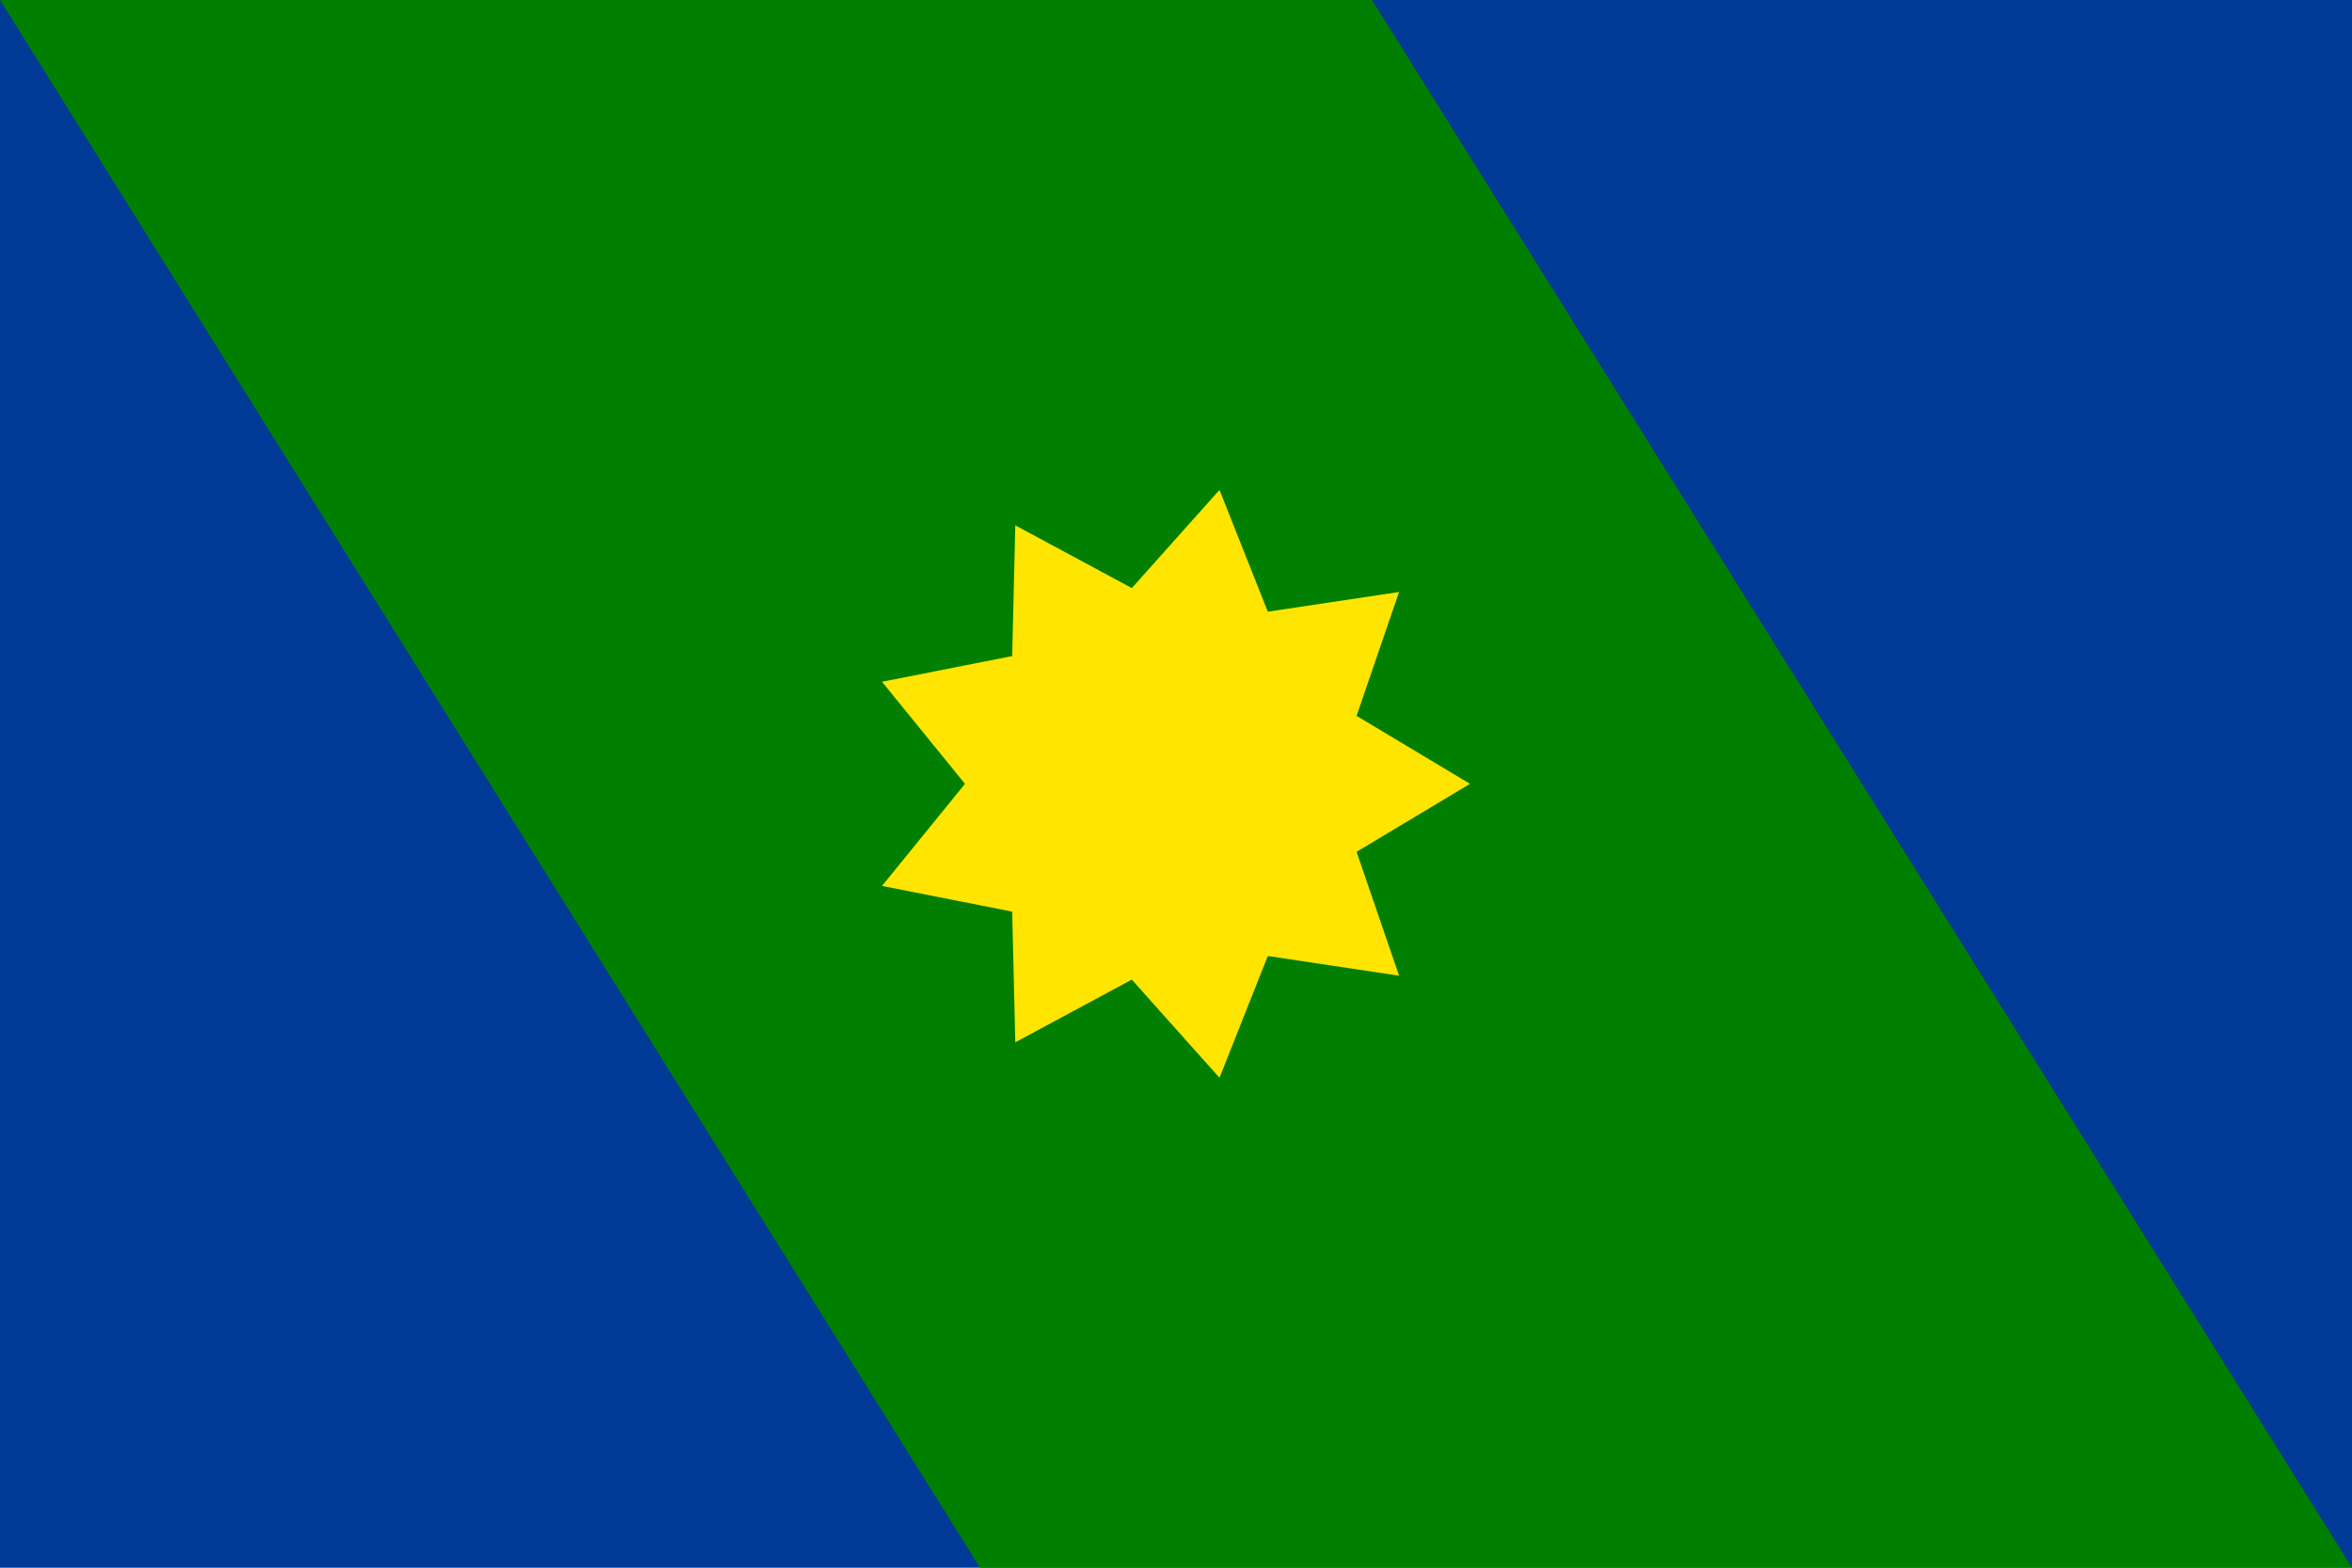
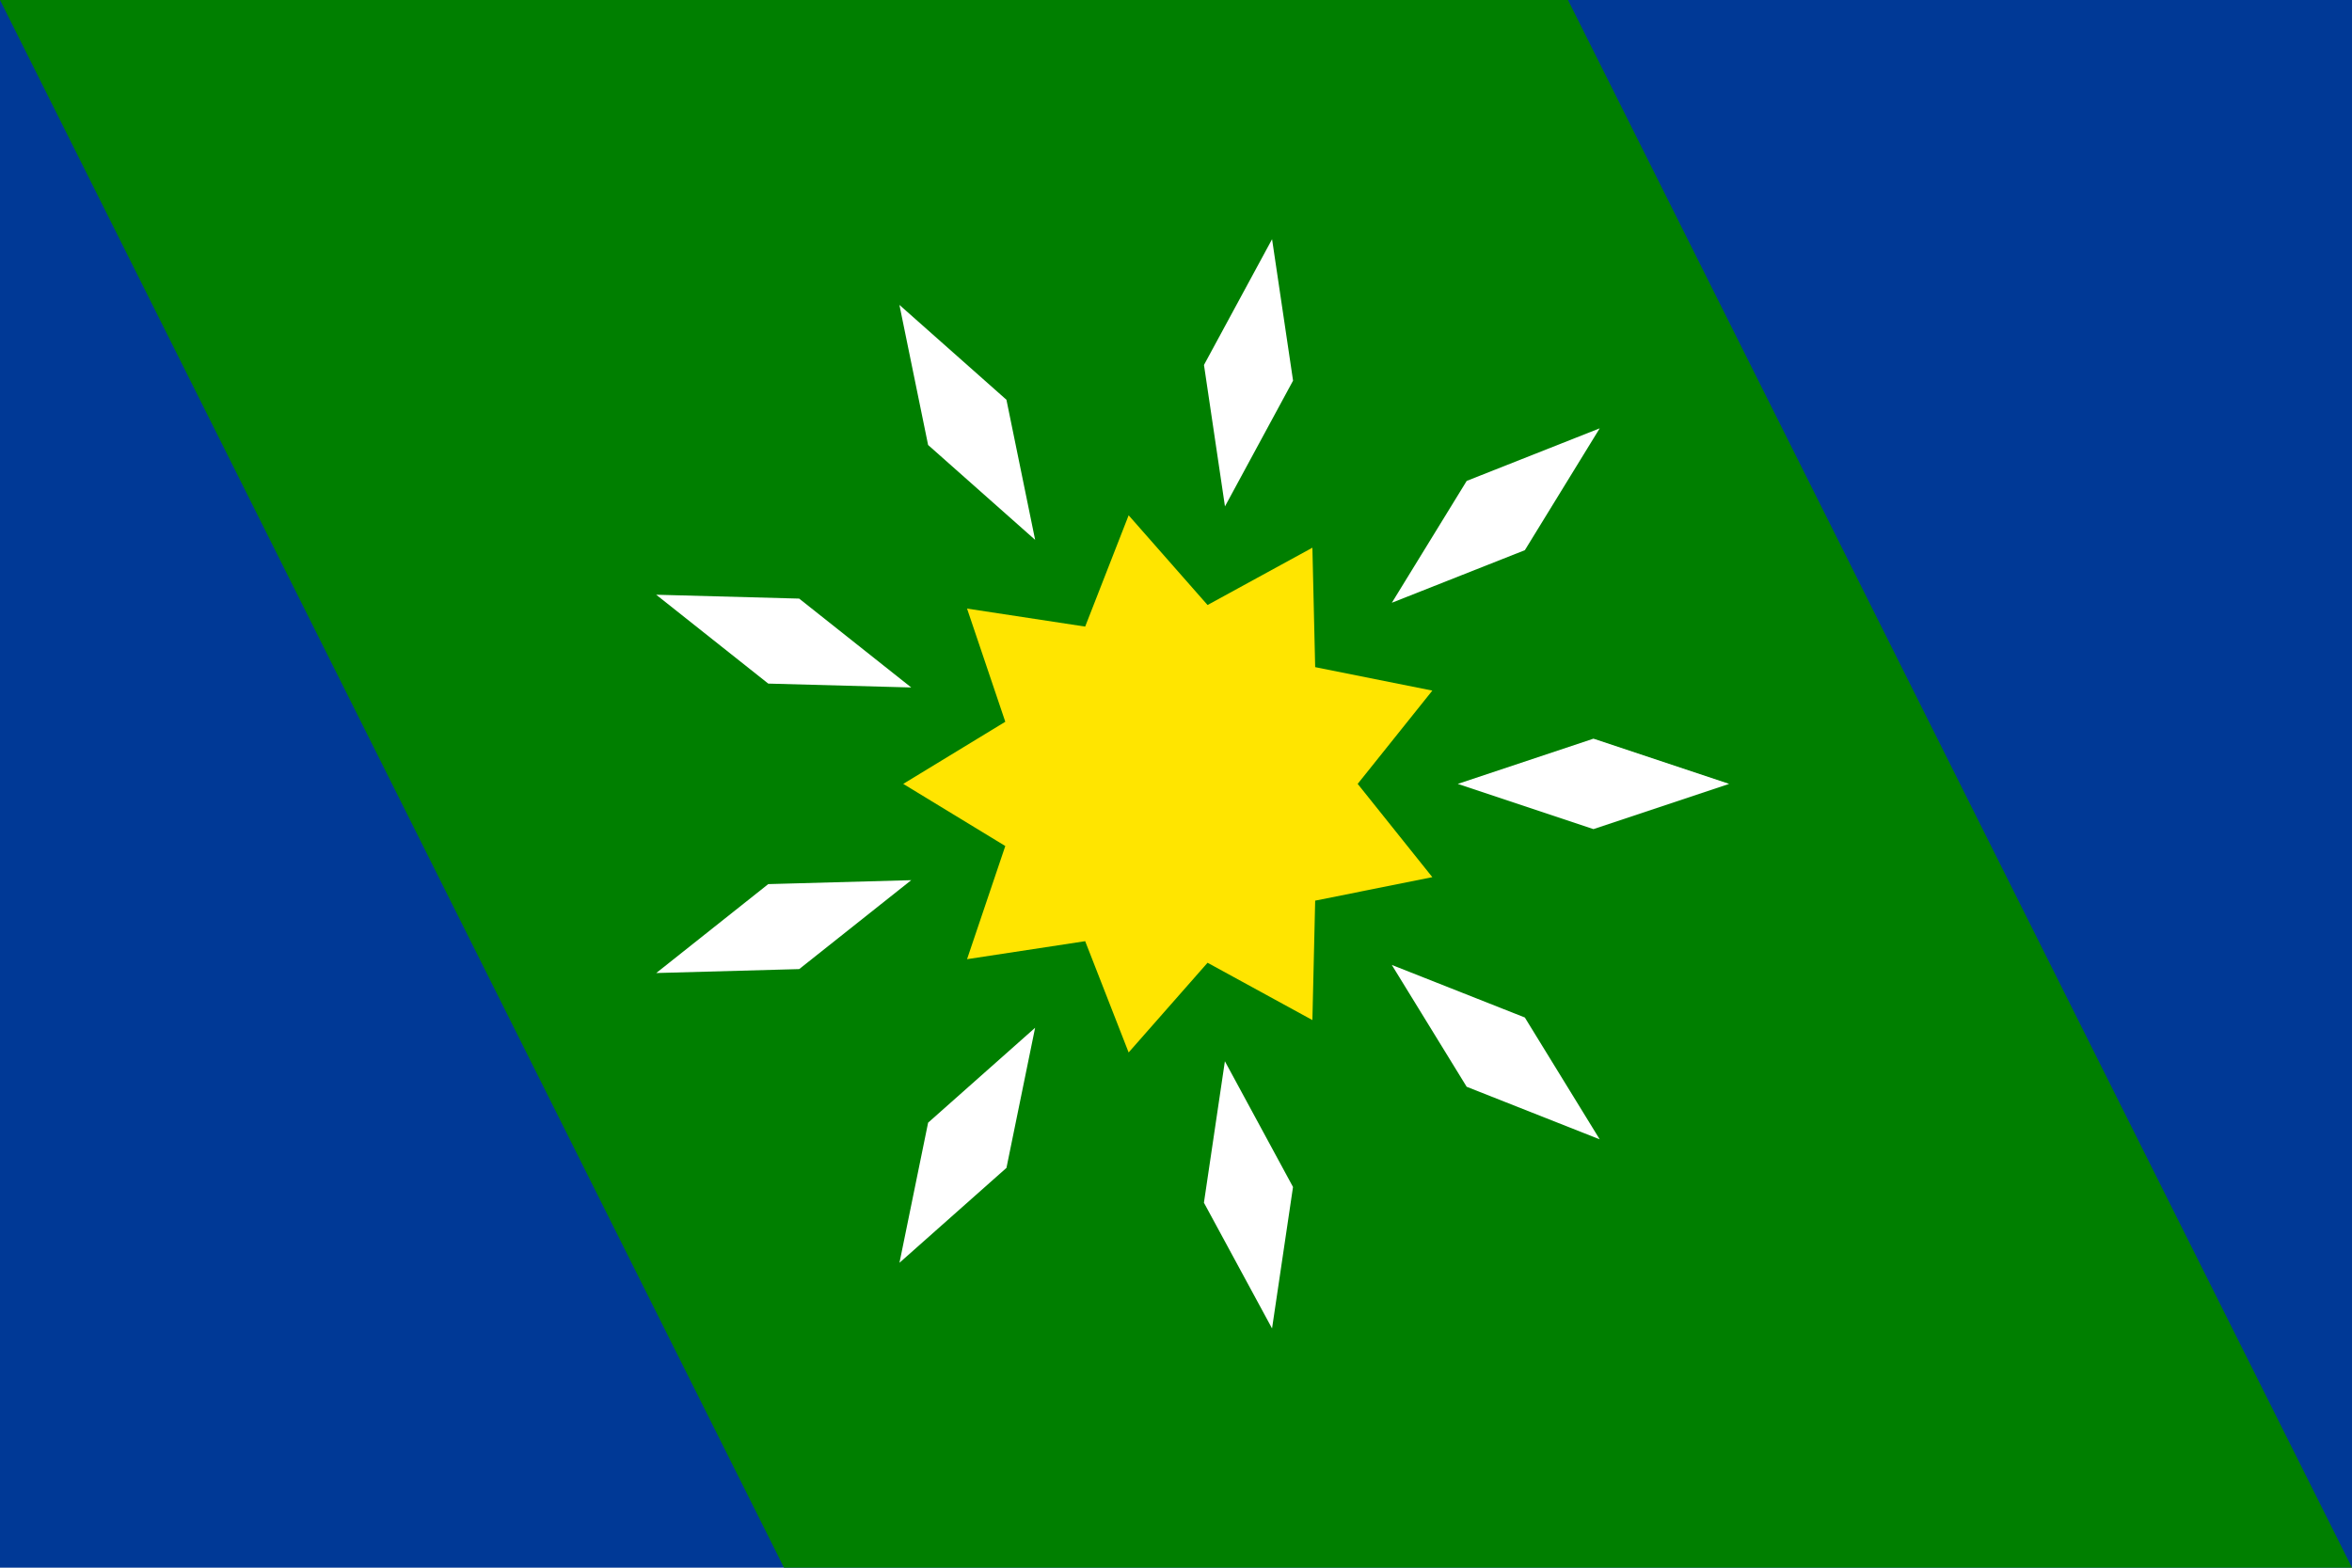
<svg xmlns="http://www.w3.org/2000/svg" width="300cm" height="200cm" viewBox="0 0 10629.921 7086.614" id="svg2" version="1.1">
  <defs id="defs4" />
-   <g id="layer1" transform="translate(0,6034.252)">
-     <rect style="opacity:1;fill:#003996;fill-opacity:1;fill-rule:nonzero;stroke:#ffffff;stroke-width:0;stroke-linecap:round;stroke-linejoin:round;stroke-miterlimit:4;stroke-dasharray:none;stroke-dashoffset:0;stroke-opacity:1" id="rect4142" width="10629.921" height="7086.614" x="0" y="-6034.252" />
+   <g id="layer1" transform="translate(0,6034.252)" style="display:inline">
+     <rect style="opacity:1;fill:#003996;fill-opacity:1;fill-rule:nonzero;stroke:#ffffff;stroke-width:0;stroke-linecap:round;stroke-linejoin:round;stroke-miterlimit:4;stroke-dasharray:none;stroke-dashoffset:0;stroke-opacity:1" id="rect4142" width="10629.921" height="7086.614" x="-0.031" y="-6034.44" />
  </g>
  <g id="layer3" style="display:inline">
-     <path style="opacity:1;fill:#007f00;fill-opacity:1;fill-rule:nonzero;stroke:none;stroke-width:35.433;stroke-linecap:round;stroke-linejoin:round;stroke-miterlimit:4;stroke-dasharray:none;stroke-dashoffset:0;stroke-opacity:1" d="M 0,4.6875001e-5 6200.787,4.6875e-5 10629.921,7086.614 l -6200.787,0 z" id="rect4200" />
+     <path style="opacity:1;fill:#007f00;fill-opacity:1;fill-rule:nonzero;stroke:none;stroke-width:35.433;stroke-linecap:round;stroke-linejoin:round;stroke-miterlimit:4;stroke-dasharray:none;stroke-dashoffset:0;stroke-opacity:1" d="M 0,4.6875001e-5 7086.614,4.6875e-5 10629.921,7086.614 l -7086.614,0 z" id="rect4200" />
  </g>
-   <g id="layer4" style="display:inline">
-     <path transform="matrix(-0.9122594,-0.5186916,0.5266933,-0.8984003,11809.576,3354.622)" d="m 6032.63,-3692.964 530.697,207.256 -427.807,376.266 273.316,499.892 -569.578,13.248 -111.953,558.624 -444.837,-355.969 -444.837,355.969 -111.953,-558.624 -569.578,-13.248 273.316,-499.892 -427.807,-376.266 530.697,-207.256 -85.86,-563.225 539.759,182.358 296.262,-486.645 296.262,486.645 539.759,-182.358 z" id="path4202" style="display:inline;opacity:1;fill:#ffe500;fill-opacity:1;fill-rule:nonzero;stroke:#7f7f7f;stroke-width:0;stroke-linecap:round;stroke-linejoin:round;stroke-miterlimit:4;stroke-dasharray:none;stroke-dashoffset:0;stroke-opacity:1" />
+   <g id="layer6" style="display:inline">
+     <path style="display:inline;opacity:1;fill:#ffe500;fill-opacity:1;fill-rule:evenodd;stroke:none;stroke-width:354.331;stroke-linecap:round;stroke-linejoin:round;stroke-miterlimit:4;stroke-dasharray:none;stroke-dashoffset:0;stroke-opacity:1" id="path4221" d="m 5931.4,4611.144 -473.834,-259.068 -356.651,405.505 -196.452,-503.032 -533.865,81.384 172.852,-511.622 -461.277,-280.818 461.277,-280.818 -172.852,-511.622 533.865,81.384 196.452,-503.032 356.651,405.505 473.834,-259.068 12.557,539.886 529.504,106.117 -337.413,421.648 337.413,421.648 -529.504,106.116 z" />
+   </g>
+   <g id="layer5" style="display:inline">
+     <rect style="display:inline;opacity:1;fill:#ffffff;fill-opacity:1;fill-rule:evenodd;stroke:none;stroke-width:354.331;stroke-linecap:round;stroke-linejoin:round;stroke-miterlimit:4;stroke-dasharray:none;stroke-dashoffset:0;stroke-opacity:1" id="rect4266" width="646.429" height="646.429" x="-2130.382" y="9075.125" transform="matrix(0.9486833,-0.3162277,0.9486833,0.3162279,0,0)" />
+     <rect style="display:inline;opacity:1;fill:#ffffff;fill-opacity:1;fill-rule:evenodd;stroke:none;stroke-width:354.331;stroke-linecap:round;stroke-linejoin:round;stroke-miterlimit:4;stroke-dasharray:none;stroke-dashoffset:0;stroke-opacity:1" id="rect4268" width="646.429" height="646.429" x="-8078.179" y="11310.423" transform="matrix(0.523327,-0.8521319,0.9299408,-0.3677093,0,0)" />
+     <rect style="display:inline;opacity:1;fill:#ffffff;fill-opacity:1;fill-rule:evenodd;stroke:none;stroke-width:354.331;stroke-linecap:round;stroke-linejoin:round;stroke-miterlimit:4;stroke-dasharray:none;stroke-dashoffset:0;stroke-opacity:1" id="rect4270" width="646.429" height="646.429" x="-9930.69" y="8567.245" transform="matrix(-0.1467634,-0.9891716,0.4760922,-0.8793954,0,0)" />
+     <rect style="display:inline;opacity:1;fill:#ffffff;fill-opacity:1;fill-rule:evenodd;stroke:none;stroke-width:354.331;stroke-linecap:round;stroke-linejoin:round;stroke-miterlimit:4;stroke-dasharray:none;stroke-dashoffset:0;stroke-opacity:1" id="rect4272" width="646.429" height="646.429" x="-6822.603" y="2128.726" transform="matrix(-0.7483084,-0.663351,-0.2006362,-0.9796658,0,0)" />
+     <rect style="display:inline;opacity:1;fill:#ffffff;fill-opacity:1;fill-rule:evenodd;stroke:none;stroke-width:354.331;stroke-linecap:round;stroke-linejoin:round;stroke-miterlimit:4;stroke-dasharray:none;stroke-dashoffset:0;stroke-opacity:1" id="rect4274" width="646.429" height="646.429" x="-207.744" y="-4991.572" transform="matrix(-0.999633,-0.02709089,-0.7834518,-0.6214525,0,0)" />
+     <rect style="display:inline;opacity:1;fill:#ffffff;fill-opacity:1;fill-rule:evenodd;stroke:none;stroke-width:354.331;stroke-linecap:round;stroke-linejoin:round;stroke-miterlimit:4;stroke-dasharray:none;stroke-dashoffset:0;stroke-opacity:1" id="rect4276" width="646.429" height="646.429" x="6817.792" y="-9461.392" transform="matrix(-0.7831685,0.6218096,-0.9996205,0.02754655,0,0)" />
+     <rect style="display:inline;opacity:1;fill:#ffffff;fill-opacity:1;fill-rule:evenodd;stroke:none;stroke-width:354.331;stroke-linecap:round;stroke-linejoin:round;stroke-miterlimit:4;stroke-dasharray:none;stroke-dashoffset:0;stroke-opacity:1" id="rect4278" width="646.429" height="646.429" x="10966.772" y="-9189.908" transform="matrix(-0.2002907,0.9797365,-0.7480745,0.6636148,0,0)" />
+     <path id="path4280" d="m 5535.926,4797.297 307.87,568.407 -94.748,639.447 -307.87,-568.407 z" style="display:inline;opacity:1;fill:#ffffff;fill-opacity:1;fill-rule:evenodd;stroke:none;stroke-width:354.331;stroke-linecap:round;stroke-linejoin:round;stroke-miterlimit:4;stroke-dasharray:none;stroke-dashoffset:0;stroke-opacity:1" />
+     <rect style="display:inline;opacity:1;fill:#ffffff;fill-opacity:1;fill-rule:evenodd;stroke:none;stroke-width:354.331;stroke-linecap:round;stroke-linejoin:round;stroke-miterlimit:4;stroke-dasharray:none;stroke-dashoffset:0;stroke-opacity:1" id="rect4282" width="646.429" height="646.429" x="5126.688" y="2908.085" transform="matrix(0.9300156,0.3675202,0.5235003,0.8520255,0,0)" />
  </g>
</svg>
